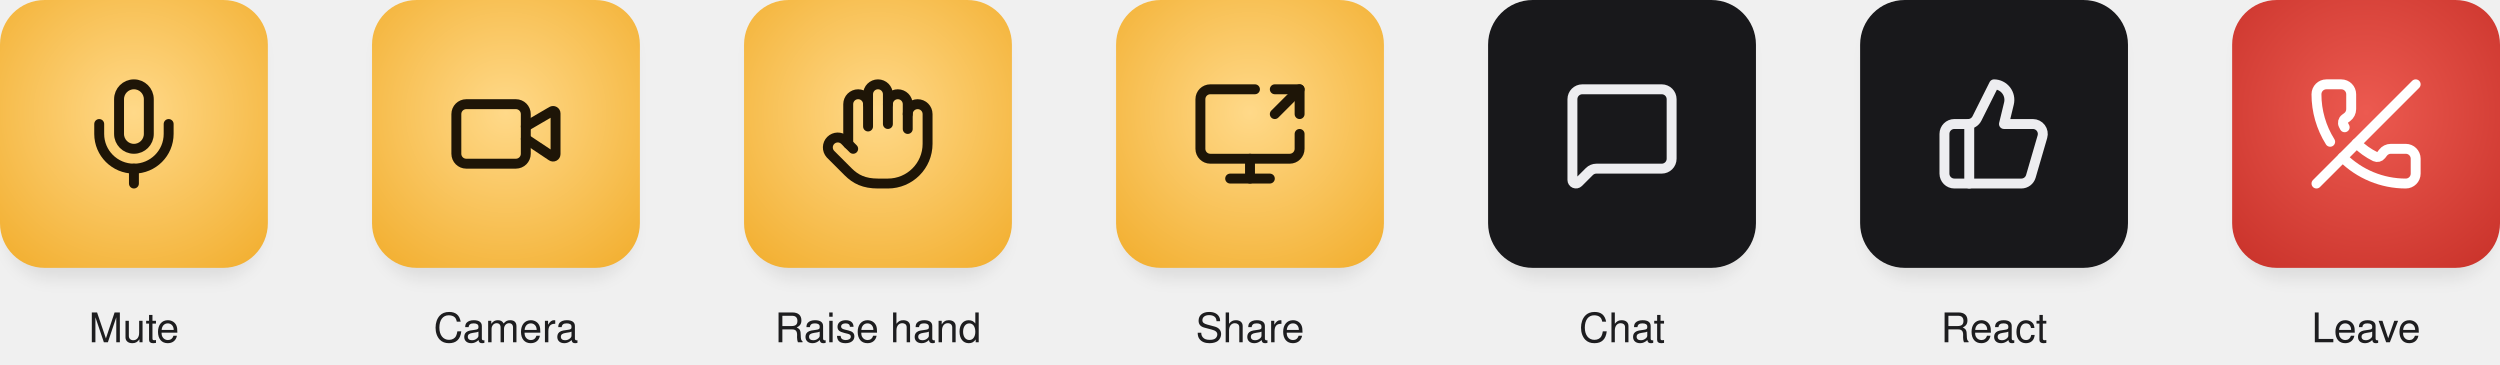
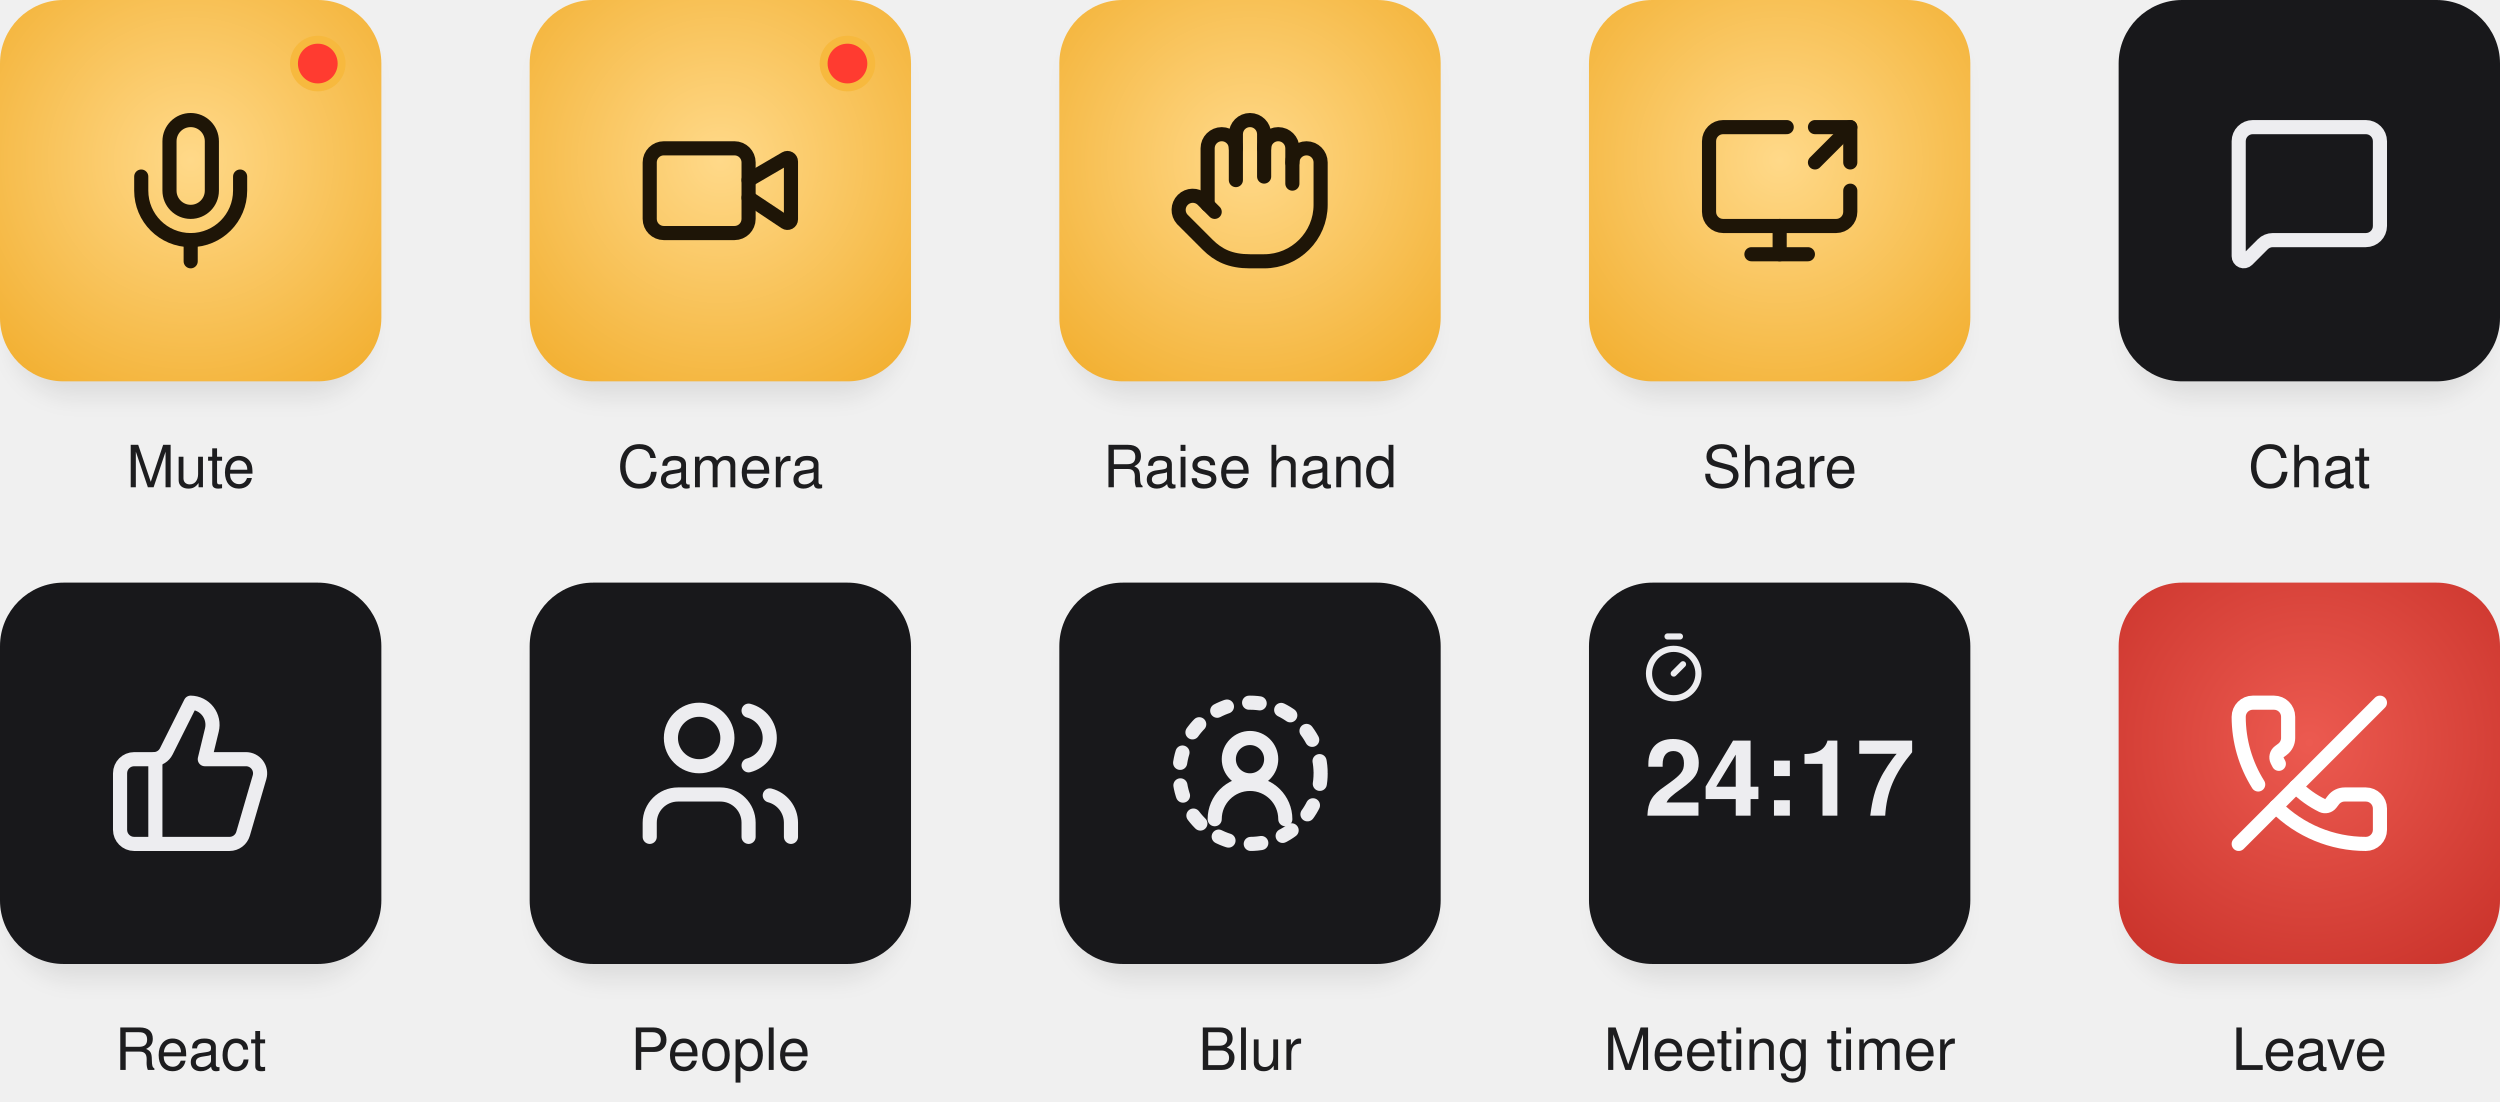
- <svg xmlns="http://www.w3.org/2000/svg" width="1344" height="196" viewBox="0 0 1344 196" role="img" aria-label="The seven Tally keys: Mute, Camera, Raise hand, Share, Chat, React and Leave">
+ <svg xmlns="http://www.w3.org/2000/svg" width="944" height="416" viewBox="0 0 944 416" role="img" aria-label="The ten Tally keys: Mute, Camera, Raise hand, Share, Chat, React, People, Blur, Meeting timer and Leave">
  <defs>
    <filter id="keyStripShadow" x="-12%" y="-8%" width="124%" height="126%">
      <feGaussianBlur stdDeviation="4" />
    </filter>
  </defs>
  <g transform="translate(0 0)">
-     <rect x="4" y="8" width="136" height="142" rx="24" fill="#000" opacity=".08" filter="url(#keyStripShadow)" />
-     <clipPath id="c1">
-       <rect width="144" height="144" rx="24" />
-     </clipPath>
-     <g clip-path="url(#c1)">
-       <defs>
-         <radialGradient id="g0" cx="50%" cy="42%" r="75%">
-           <stop offset="0" stop-color="#FFD989" />
-           <stop offset="1" stop-color="#F2AE2E" />
-         </radialGradient>
-       </defs>
-       <rect width="144" height="144" fill="url(#g0)" />
-       <g transform="translate(40 40) scale(2.666667)" fill="none" stroke="#1E1507" stroke-width="2" stroke-linecap="round" stroke-linejoin="round">
-         <path d="M12 19v3" />
-         <path d="M19 10v2a7 7 0 0 1-14 0v-2" />
-         <rect x="9" y="2" width="6" height="13" rx="3" />
+     <g transform="translate(0 0)">
+       <rect x="4" y="8" width="136" height="142" rx="24" fill="#000" opacity=".08" filter="url(#keyStripShadow)" />
+       <clipPath id="c1">
+         <rect width="144" height="144" rx="24" />
+       </clipPath>
+       <g clip-path="url(#c1)">
+         <defs>
+           <radialGradient id="g0" cx="50%" cy="42%" r="75%">
+             <stop offset="0" stop-color="#FFD989" />
+             <stop offset="1" stop-color="#F2AE2E" />
+           </radialGradient>
+         </defs>
+         <rect width="144" height="144" fill="url(#g0)" />
+         <g transform="translate(40 40) scale(2.666667)" fill="none" stroke="#1E1507" stroke-width="2" stroke-linecap="round" stroke-linejoin="round">
+           <path d="M12 19v3" />
+           <path d="M19 10v2a7 7 0 0 1-14 0v-2" />
+           <rect x="9" y="2" width="6" height="13" rx="3" />
+         </g>
+         <circle data-badge="recording" cx="120" cy="24" r="9" fill="#FF3B30" stroke="#F7B93E" stroke-width="3" />
      </g>
+       <text x="72" y="184" text-anchor="middle" font-family="-apple-system, BlinkMacSystemFont, 'Helvetica Neue', Helvetica, Arial, sans-serif" font-size="22" fill="#1D1D1F">Mute</text>
    </g>
-     <text x="72" y="184" text-anchor="middle" font-family="-apple-system, BlinkMacSystemFont, 'Helvetica Neue', Helvetica, Arial, sans-serif" font-size="22" fill="#1D1D1F">Mute</text>
+     <g transform="translate(200 0)">
+       <rect x="4" y="8" width="136" height="142" rx="24" fill="#000" opacity=".08" filter="url(#keyStripShadow)" />
+       <clipPath id="c3">
+         <rect width="144" height="144" rx="24" />
+       </clipPath>
+       <g clip-path="url(#c3)">
+         <defs>
+           <radialGradient id="g2" cx="50%" cy="42%" r="75%">
+             <stop offset="0" stop-color="#FFD989" />
+             <stop offset="1" stop-color="#F2AE2E" />
+           </radialGradient>
+         </defs>
+         <rect width="144" height="144" fill="url(#g2)" />
+         <g transform="translate(40 40) scale(2.666667)" fill="none" stroke="#1E1507" stroke-width="2" stroke-linecap="round" stroke-linejoin="round">
+           <path d="m16 13 5.223 3.482a.5.5 0 0 0 .777-.416V7.87a.5.5 0 0 0-.752-.432L16 10.5" />
+           <rect x="2" y="6" width="14" height="12" rx="2" />
+         </g>
+         <circle data-badge="recording" cx="120" cy="24" r="9" fill="#FF3B30" stroke="#F7B93E" stroke-width="3" />
+       </g>
+       <text x="72" y="184" text-anchor="middle" font-family="-apple-system, BlinkMacSystemFont, 'Helvetica Neue', Helvetica, Arial, sans-serif" font-size="22" fill="#1D1D1F">Camera</text>
+     </g>
+     <g transform="translate(400 0)">
+       <rect x="4" y="8" width="136" height="142" rx="24" fill="#000" opacity=".08" filter="url(#keyStripShadow)" />
+       <clipPath id="c5">
+         <rect width="144" height="144" rx="24" />
+       </clipPath>
+       <g clip-path="url(#c5)">
+         <defs>
+           <radialGradient id="g4" cx="50%" cy="42%" r="75%">
+             <stop offset="0" stop-color="#FFD989" />
+             <stop offset="1" stop-color="#F2AE2E" />
+           </radialGradient>
+         </defs>
+         <rect width="144" height="144" fill="url(#g4)" />
+         <g transform="translate(40 40) scale(2.666667)" fill="none" stroke="#1E1507" stroke-width="2" stroke-linecap="round" stroke-linejoin="round">
+           <path d="M18 11V6a2 2 0 0 0-2-2a2 2 0 0 0-2 2" />
+           <path d="M14 10V4a2 2 0 0 0-2-2a2 2 0 0 0-2 2v2" />
+           <path d="M10 10.5V6a2 2 0 0 0-2-2a2 2 0 0 0-2 2v8" />
+           <path d="M18 8a2 2 0 1 1 4 0v6a8 8 0 0 1-8 8h-2c-2.8 0-4.5-.86-5.99-2.34l-3.6-3.6a2 2 0 0 1 2.83-2.82L7 15" />
+         </g>
+       </g>
+       <text x="72" y="184" text-anchor="middle" font-family="-apple-system, BlinkMacSystemFont, 'Helvetica Neue', Helvetica, Arial, sans-serif" font-size="22" fill="#1D1D1F">Raise hand</text>
+     </g>
+     <g transform="translate(600 0)">
+       <rect x="4" y="8" width="136" height="142" rx="24" fill="#000" opacity=".08" filter="url(#keyStripShadow)" />
+       <clipPath id="c7">
+         <rect width="144" height="144" rx="24" />
+       </clipPath>
+       <g clip-path="url(#c7)">
+         <defs>
+           <radialGradient id="g6" cx="50%" cy="42%" r="75%">
+             <stop offset="0" stop-color="#FFD989" />
+             <stop offset="1" stop-color="#F2AE2E" />
+           </radialGradient>
+         </defs>
+         <rect width="144" height="144" fill="url(#g6)" />
+         <g transform="translate(40 40) scale(2.666667)" fill="none" stroke="#1E1507" stroke-width="2" stroke-linecap="round" stroke-linejoin="round">
+           <path d="M13 3H4a2 2 0 0 0-2 2v10a2 2 0 0 0 2 2h16a2 2 0 0 0 2-2v-3" />
+           <path d="M8 21h8" />
+           <path d="M12 17v4" />
+           <path d="m17 8 5-5" />
+           <path d="M17 3h5v5" />
+         </g>
+       </g>
+       <text x="72" y="184" text-anchor="middle" font-family="-apple-system, BlinkMacSystemFont, 'Helvetica Neue', Helvetica, Arial, sans-serif" font-size="22" fill="#1D1D1F">Share</text>
+     </g>
+     <g transform="translate(800 0)">
+       <rect x="4" y="8" width="136" height="142" rx="24" fill="#000" opacity=".08" filter="url(#keyStripShadow)" />
+       <clipPath id="c9">
+         <rect width="144" height="144" rx="24" />
+       </clipPath>
+       <g clip-path="url(#c9)">
+         <rect width="144" height="144" fill="#18181B" />
+         <g transform="translate(40 40) scale(2.666667)" fill="none" stroke="#EDEDF0" stroke-width="2" stroke-linecap="round" stroke-linejoin="round">
+           <path d="M22 17a2 2 0 0 1-2 2H6.828a2 2 0 0 0-1.414.586l-2.202 2.202A.71.71 0 0 1 2 21.286V5a2 2 0 0 1 2-2h16a2 2 0 0 1 2 2z" />
+         </g>
+       </g>
+       <text x="72" y="184" text-anchor="middle" font-family="-apple-system, BlinkMacSystemFont, 'Helvetica Neue', Helvetica, Arial, sans-serif" font-size="22" fill="#1D1D1F">Chat</text>
+     </g>
  </g>
-   <g transform="translate(200 0)">
-     <rect x="4" y="8" width="136" height="142" rx="24" fill="#000" opacity=".08" filter="url(#keyStripShadow)" />
-     <clipPath id="c3">
-       <rect width="144" height="144" rx="24" />
-     </clipPath>
-     <g clip-path="url(#c3)">
-       <defs>
-         <radialGradient id="g2" cx="50%" cy="42%" r="75%">
-           <stop offset="0" stop-color="#FFD989" />
-           <stop offset="1" stop-color="#F2AE2E" />
-         </radialGradient>
-       </defs>
-       <rect width="144" height="144" fill="url(#g2)" />
-       <g transform="translate(40 40) scale(2.666667)" fill="none" stroke="#1E1507" stroke-width="2" stroke-linecap="round" stroke-linejoin="round">
-         <path d="m16 13 5.223 3.482a.5.5 0 0 0 .777-.416V7.87a.5.5 0 0 0-.752-.432L16 10.5" />
-         <rect x="2" y="6" width="14" height="12" rx="2" />
+   <g transform="translate(0 220)">
+     <g transform="translate(0 0)">
+       <rect x="4" y="8" width="136" height="142" rx="24" fill="#000" opacity=".08" filter="url(#keyStripShadow)" />
+       <clipPath id="c11">
+         <rect width="144" height="144" rx="24" />
+       </clipPath>
+       <g clip-path="url(#c11)">
+         <rect width="144" height="144" fill="#18181B" />
+         <g transform="translate(40 40) scale(2.666667)" fill="none" stroke="#EDEDF0" stroke-width="2" stroke-linecap="round" stroke-linejoin="round">
+           <path d="M15 5.88 14 10h5.83a2 2 0 0 1 1.92 2.56l-2.33 8A2 2 0 0 1 17.5 22H4a2 2 0 0 1-2-2v-8a2 2 0 0 1 2-2h2.76a2 2 0 0 0 1.79-1.11L12 2a3.13 3.13 0 0 1 3 3.88Z" />
+           <path d="M7 10v12" />
+         </g>
      </g>
+       <text x="72" y="184" text-anchor="middle" font-family="-apple-system, BlinkMacSystemFont, 'Helvetica Neue', Helvetica, Arial, sans-serif" font-size="22" fill="#1D1D1F">React</text>
    </g>
-     <text x="72" y="184" text-anchor="middle" font-family="-apple-system, BlinkMacSystemFont, 'Helvetica Neue', Helvetica, Arial, sans-serif" font-size="22" fill="#1D1D1F">Camera</text>
-   </g>
-   <g transform="translate(400 0)">
-     <rect x="4" y="8" width="136" height="142" rx="24" fill="#000" opacity=".08" filter="url(#keyStripShadow)" />
-     <clipPath id="c5">
-       <rect width="144" height="144" rx="24" />
-     </clipPath>
-     <g clip-path="url(#c5)">
-       <defs>
-         <radialGradient id="g4" cx="50%" cy="42%" r="75%">
-           <stop offset="0" stop-color="#FFD989" />
-           <stop offset="1" stop-color="#F2AE2E" />
-         </radialGradient>
-       </defs>
-       <rect width="144" height="144" fill="url(#g4)" />
-       <g transform="translate(40 40) scale(2.666667)" fill="none" stroke="#1E1507" stroke-width="2" stroke-linecap="round" stroke-linejoin="round">
-         <path d="M18 11V6a2 2 0 0 0-2-2a2 2 0 0 0-2 2" />
-         <path d="M14 10V4a2 2 0 0 0-2-2a2 2 0 0 0-2 2v2" />
-         <path d="M10 10.5V6a2 2 0 0 0-2-2a2 2 0 0 0-2 2v8" />
-         <path d="M18 8a2 2 0 1 1 4 0v6a8 8 0 0 1-8 8h-2c-2.8 0-4.5-.86-5.99-2.34l-3.6-3.6a2 2 0 0 1 2.83-2.82L7 15" />
+     <g transform="translate(200 0)">
+       <rect x="4" y="8" width="136" height="142" rx="24" fill="#000" opacity=".08" filter="url(#keyStripShadow)" />
+       <clipPath id="c13">
+         <rect width="144" height="144" rx="24" />
+       </clipPath>
+       <g clip-path="url(#c13)">
+         <rect width="144" height="144" fill="#18181B" />
+         <g transform="translate(40 40) scale(2.666667)" fill="none" stroke="#EDEDF0" stroke-width="2" stroke-linecap="round" stroke-linejoin="round">
+           <path d="M16 21v-2a4 4 0 0 0-4-4H6a4 4 0 0 0-4 4v2" />
+           <path d="M16 3.128a4 4 0 0 1 0 7.744" />
+           <path d="M22 21v-2a4 4 0 0 0-3-3.87" />
+           <circle cx="9" cy="7" r="4" />
+         </g>
      </g>
+       <text x="72" y="184" text-anchor="middle" font-family="-apple-system, BlinkMacSystemFont, 'Helvetica Neue', Helvetica, Arial, sans-serif" font-size="22" fill="#1D1D1F">People</text>
    </g>
-     <text x="72" y="184" text-anchor="middle" font-family="-apple-system, BlinkMacSystemFont, 'Helvetica Neue', Helvetica, Arial, sans-serif" font-size="22" fill="#1D1D1F">Raise hand</text>
-   </g>
-   <g transform="translate(600 0)">
-     <rect x="4" y="8" width="136" height="142" rx="24" fill="#000" opacity=".08" filter="url(#keyStripShadow)" />
-     <clipPath id="c7">
-       <rect width="144" height="144" rx="24" />
-     </clipPath>
-     <g clip-path="url(#c7)">
-       <defs>
-         <radialGradient id="g6" cx="50%" cy="42%" r="75%">
-           <stop offset="0" stop-color="#FFD989" />
-           <stop offset="1" stop-color="#F2AE2E" />
-         </radialGradient>
-       </defs>
-       <rect width="144" height="144" fill="url(#g6)" />
-       <g transform="translate(40 40) scale(2.666667)" fill="none" stroke="#1E1507" stroke-width="2" stroke-linecap="round" stroke-linejoin="round">
-         <path d="M13 3H4a2 2 0 0 0-2 2v10a2 2 0 0 0 2 2h16a2 2 0 0 0 2-2v-3" />
-         <path d="M8 21h8" />
-         <path d="M12 17v4" />
-         <path d="m17 8 5-5" />
-         <path d="M17 3h5v5" />
+     <g transform="translate(400 0)">
+       <rect x="4" y="8" width="136" height="142" rx="24" fill="#000" opacity=".08" filter="url(#keyStripShadow)" />
+       <clipPath id="c15">
+         <rect width="144" height="144" rx="24" />
+       </clipPath>
+       <g clip-path="url(#c15)">
+         <rect width="144" height="144" fill="#18181B" />
+         <g transform="translate(40 40) scale(2.666667)" fill="none" stroke="#EDEDF0" stroke-width="2" stroke-linecap="round" stroke-linejoin="round">
+           <circle cx="12" cy="10" r="3" />
+           <path d="M7 18.5a5 5 0 0 1 10 0" />
+           <circle cx="12" cy="12" r="10" stroke-dasharray="1.5 3.2" />
+         </g>
      </g>
+       <text x="72" y="184" text-anchor="middle" font-family="-apple-system, BlinkMacSystemFont, 'Helvetica Neue', Helvetica, Arial, sans-serif" font-size="22" fill="#1D1D1F">Blur</text>
    </g>
-     <text x="72" y="184" text-anchor="middle" font-family="-apple-system, BlinkMacSystemFont, 'Helvetica Neue', Helvetica, Arial, sans-serif" font-size="22" fill="#1D1D1F">Share</text>
-   </g>
-   <g transform="translate(800 0)">
-     <rect x="4" y="8" width="136" height="142" rx="24" fill="#000" opacity=".08" filter="url(#keyStripShadow)" />
-     <clipPath id="c9">
-       <rect width="144" height="144" rx="24" />
-     </clipPath>
-     <g clip-path="url(#c9)">
-       <rect width="144" height="144" fill="#18181B" />
-       <g transform="translate(40 40) scale(2.666667)" fill="none" stroke="#EDEDF0" stroke-width="2" stroke-linecap="round" stroke-linejoin="round">
-         <path d="M22 17a2 2 0 0 1-2 2H6.828a2 2 0 0 0-1.414.586l-2.202 2.202A.71.71 0 0 1 2 21.286V5a2 2 0 0 1 2-2h16a2 2 0 0 1 2 2z" />
+     <g transform="translate(600 0)">
+       <rect x="4" y="8" width="136" height="142" rx="24" fill="#000" opacity=".08" filter="url(#keyStripShadow)" />
+       <clipPath id="c17">
+         <rect width="144" height="144" rx="24" />
+       </clipPath>
+       <g clip-path="url(#c17)">
+         <rect width="144" height="144" fill="#18181B" />
+         <g transform="translate(18 18) scale(1.166667)" fill="none" stroke="#EDEDF0" stroke-width="2" stroke-linecap="round" stroke-linejoin="round">
+           <line x1="10" x2="14" y1="2" y2="2" />
+           <line x1="12" x2="15" y1="14" y2="11" />
+           <circle cx="12" cy="14" r="8" />
+         </g>
+         <text x="72" y="88" text-anchor="middle" font-family="-apple-system, Helvetica, sans-serif" font-size="40" font-weight="700" font-variant-numeric="tabular-nums" fill="#EDEDF0">24:17</text>
      </g>
+       <text x="72" y="184" text-anchor="middle" font-family="-apple-system, BlinkMacSystemFont, 'Helvetica Neue', Helvetica, Arial, sans-serif" font-size="22" fill="#1D1D1F">Meeting timer</text>
    </g>
-     <text x="72" y="184" text-anchor="middle" font-family="-apple-system, BlinkMacSystemFont, 'Helvetica Neue', Helvetica, Arial, sans-serif" font-size="22" fill="#1D1D1F">Chat</text>
-   </g>
-   <g transform="translate(1000 0)">
-     <rect x="4" y="8" width="136" height="142" rx="24" fill="#000" opacity=".08" filter="url(#keyStripShadow)" />
-     <clipPath id="c11">
-       <rect width="144" height="144" rx="24" />
-     </clipPath>
-     <g clip-path="url(#c11)">
-       <rect width="144" height="144" fill="#18181B" />
-       <g transform="translate(40 40) scale(2.666667)" fill="none" stroke="#EDEDF0" stroke-width="2" stroke-linecap="round" stroke-linejoin="round">
-         <path d="M15 5.88 14 10h5.83a2 2 0 0 1 1.92 2.56l-2.33 8A2 2 0 0 1 17.5 22H4a2 2 0 0 1-2-2v-8a2 2 0 0 1 2-2h2.76a2 2 0 0 0 1.79-1.11L12 2a3.13 3.13 0 0 1 3 3.88Z" />
-         <path d="M7 10v12" />
+     <g transform="translate(800 0)">
+       <rect x="4" y="8" width="136" height="142" rx="24" fill="#000" opacity=".08" filter="url(#keyStripShadow)" />
+       <clipPath id="c19">
+         <rect width="144" height="144" rx="24" />
+       </clipPath>
+       <g clip-path="url(#c19)">
+         <defs>
+           <radialGradient id="g18" cx="50%" cy="42%" r="75%">
+             <stop offset="0" stop-color="#EC5A50" />
+             <stop offset="1" stop-color="#C9322A" />
+           </radialGradient>
+         </defs>
+         <rect width="144" height="144" fill="url(#g18)" />
+         <g transform="translate(40 40) scale(2.666667)" fill="none" stroke="#FFFFFF" stroke-width="2" stroke-linecap="round" stroke-linejoin="round">
+           <path d="M10.1 13.9a14 14 0 0 0 3.732 2.668 1 1 0 0 0 1.213-.303l.355-.465A2 2 0 0 1 17 15h3a2 2 0 0 1 2 2v3a2 2 0 0 1-2 2 18 18 0 0 1-12.728-5.272" />
+           <path d="M22 2 2 22" />
+           <path d="M4.76 13.582A18 18 0 0 1 2 4a2 2 0 0 1 2-2h3a2 2 0 0 1 2 2v3a2 2 0 0 1-.8 1.6l-.468.351a1 1 0 0 0-.292 1.233 14 14 0 0 0 .244.473" />
+         </g>
      </g>
+       <text x="72" y="184" text-anchor="middle" font-family="-apple-system, BlinkMacSystemFont, 'Helvetica Neue', Helvetica, Arial, sans-serif" font-size="22" fill="#1D1D1F">Leave</text>
    </g>
-     <text x="72" y="184" text-anchor="middle" font-family="-apple-system, BlinkMacSystemFont, 'Helvetica Neue', Helvetica, Arial, sans-serif" font-size="22" fill="#1D1D1F">React</text>
-   </g>
-   <g transform="translate(1200 0)">
-     <rect x="4" y="8" width="136" height="142" rx="24" fill="#000" opacity=".08" filter="url(#keyStripShadow)" />
-     <clipPath id="c13">
-       <rect width="144" height="144" rx="24" />
-     </clipPath>
-     <g clip-path="url(#c13)">
-       <defs>
-         <radialGradient id="g12" cx="50%" cy="42%" r="75%">
-           <stop offset="0" stop-color="#EC5A50" />
-           <stop offset="1" stop-color="#C9322A" />
-         </radialGradient>
-       </defs>
-       <rect width="144" height="144" fill="url(#g12)" />
-       <g transform="translate(40 40) scale(2.666667)" fill="none" stroke="#FFFFFF" stroke-width="2" stroke-linecap="round" stroke-linejoin="round">
-         <path d="M10.1 13.9a14 14 0 0 0 3.732 2.668 1 1 0 0 0 1.213-.303l.355-.465A2 2 0 0 1 17 15h3a2 2 0 0 1 2 2v3a2 2 0 0 1-2 2 18 18 0 0 1-12.728-5.272" />
-         <path d="M22 2 2 22" />
-         <path d="M4.76 13.582A18 18 0 0 1 2 4a2 2 0 0 1 2-2h3a2 2 0 0 1 2 2v3a2 2 0 0 1-.8 1.6l-.468.351a1 1 0 0 0-.292 1.233 14 14 0 0 0 .244.473" />
-       </g>
-     </g>
-     <text x="72" y="184" text-anchor="middle" font-family="-apple-system, BlinkMacSystemFont, 'Helvetica Neue', Helvetica, Arial, sans-serif" font-size="22" fill="#1D1D1F">Leave</text>
  </g>
</svg>
